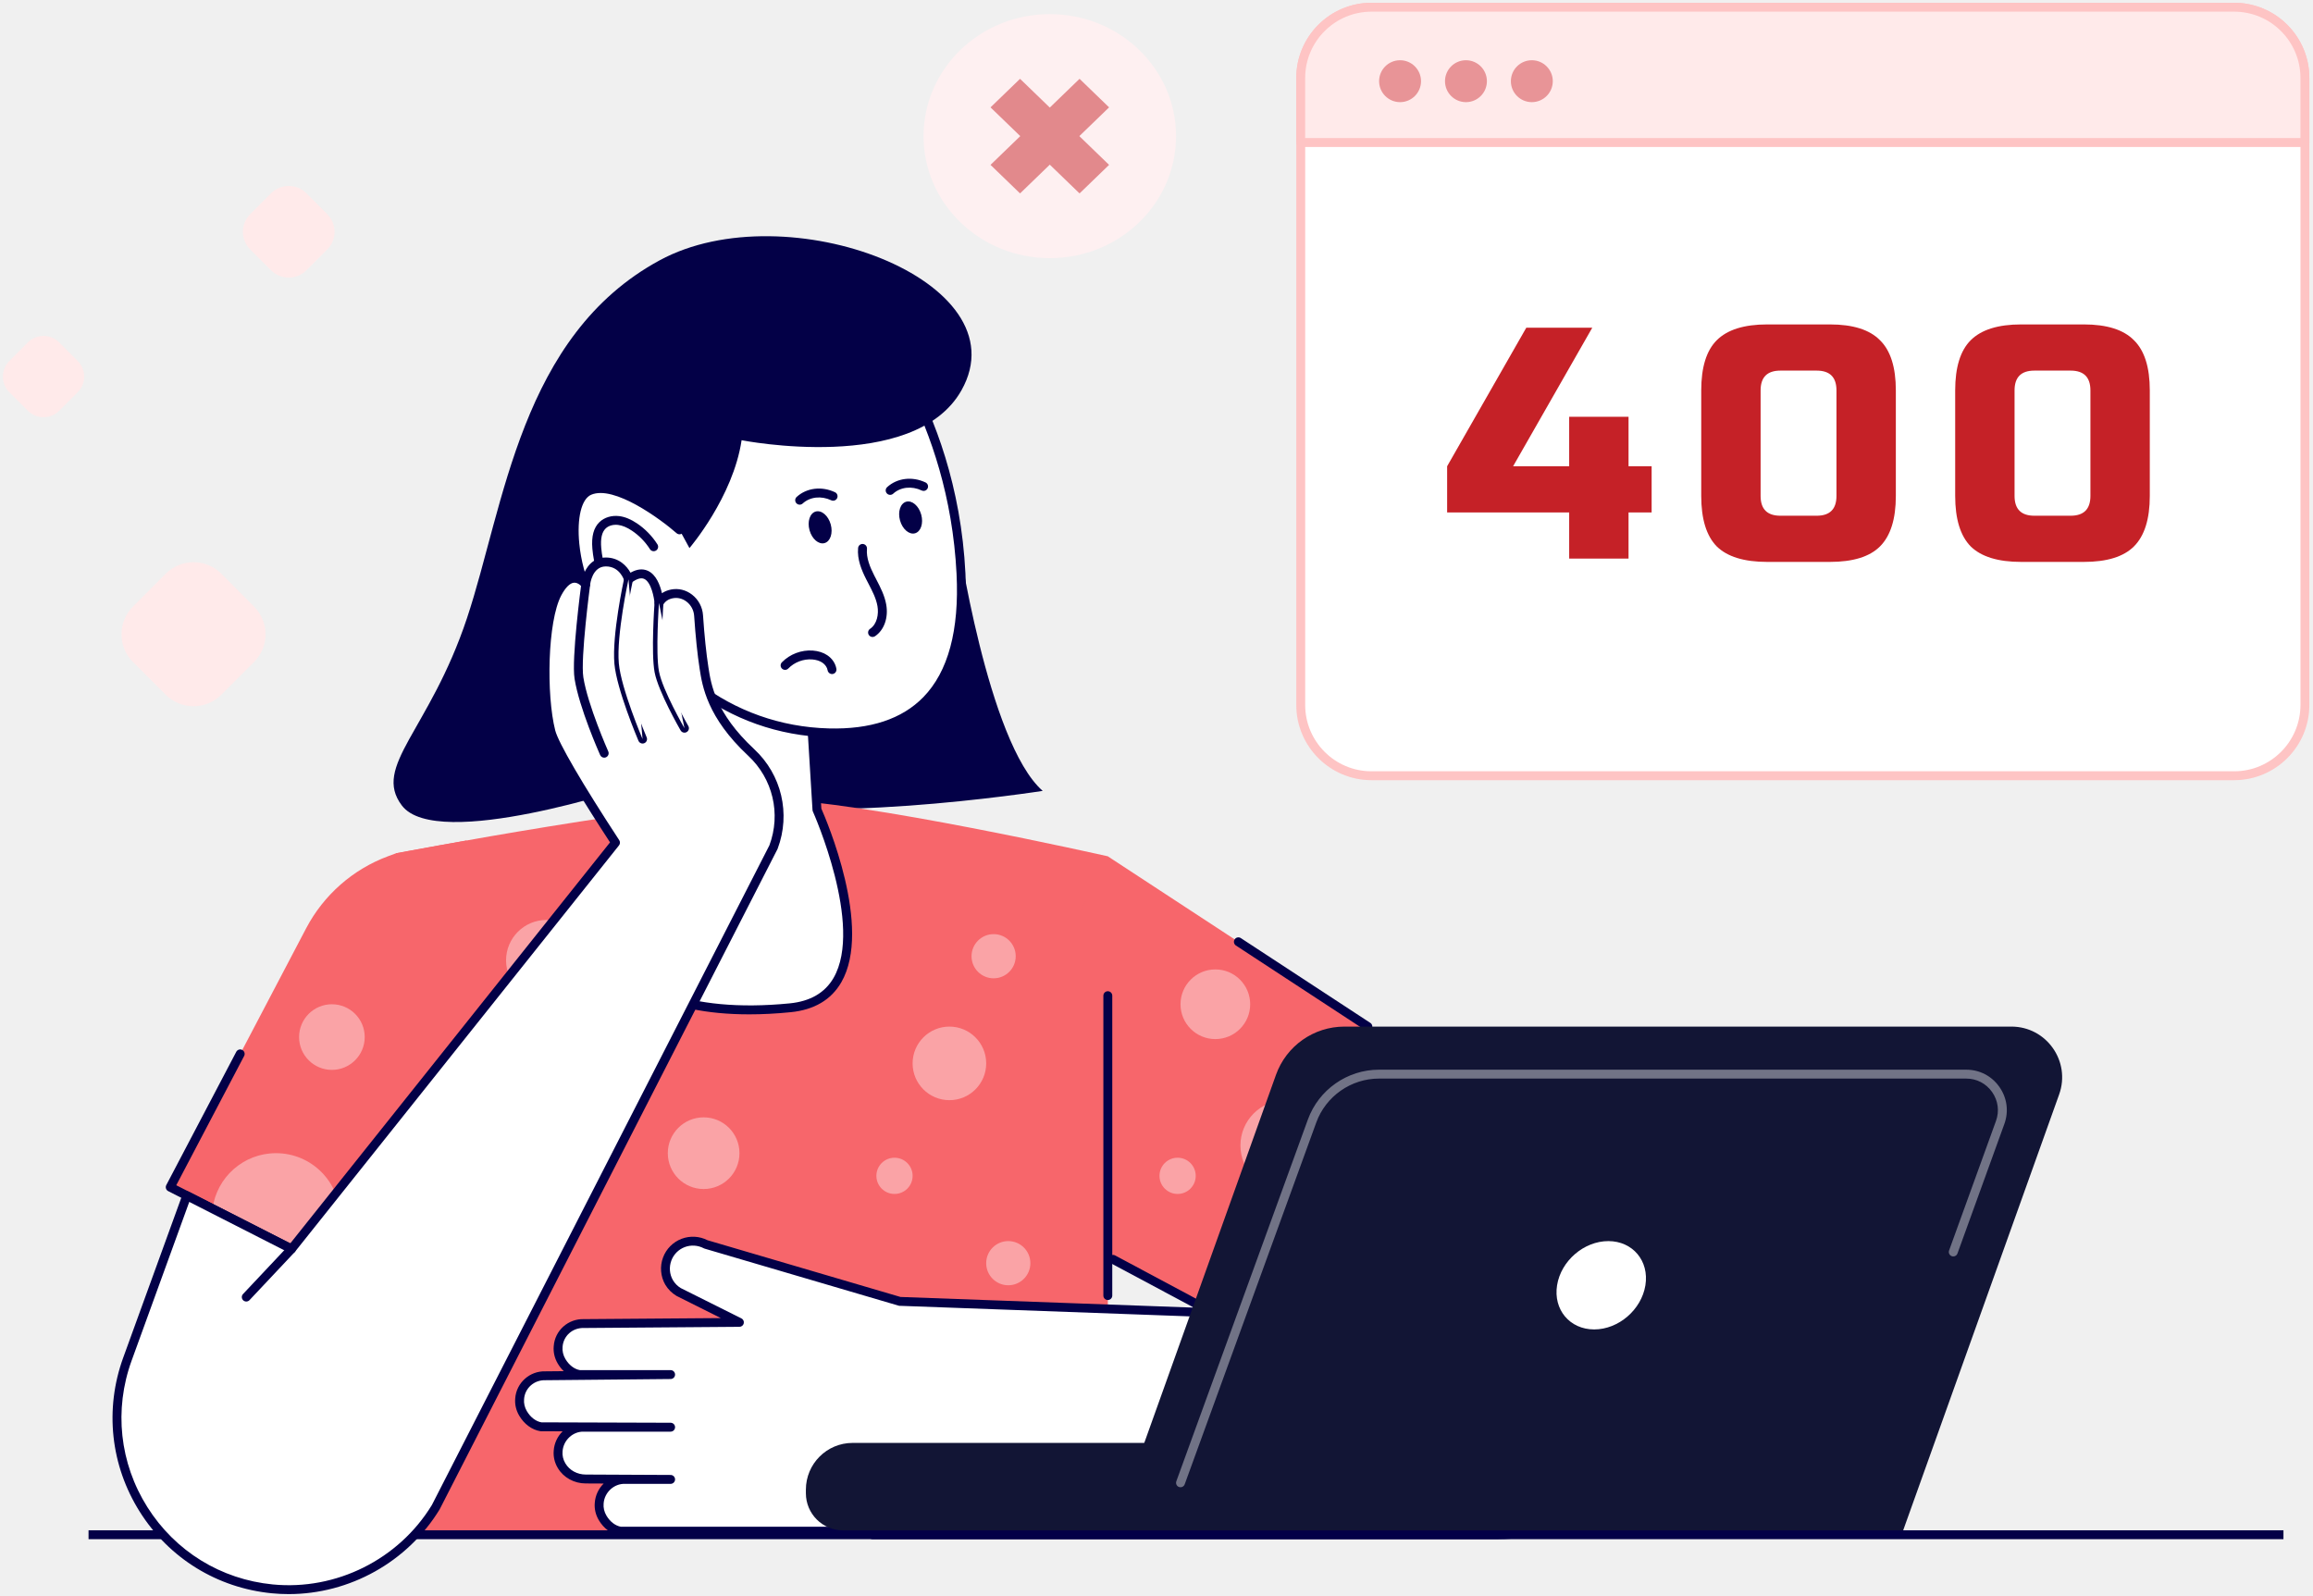
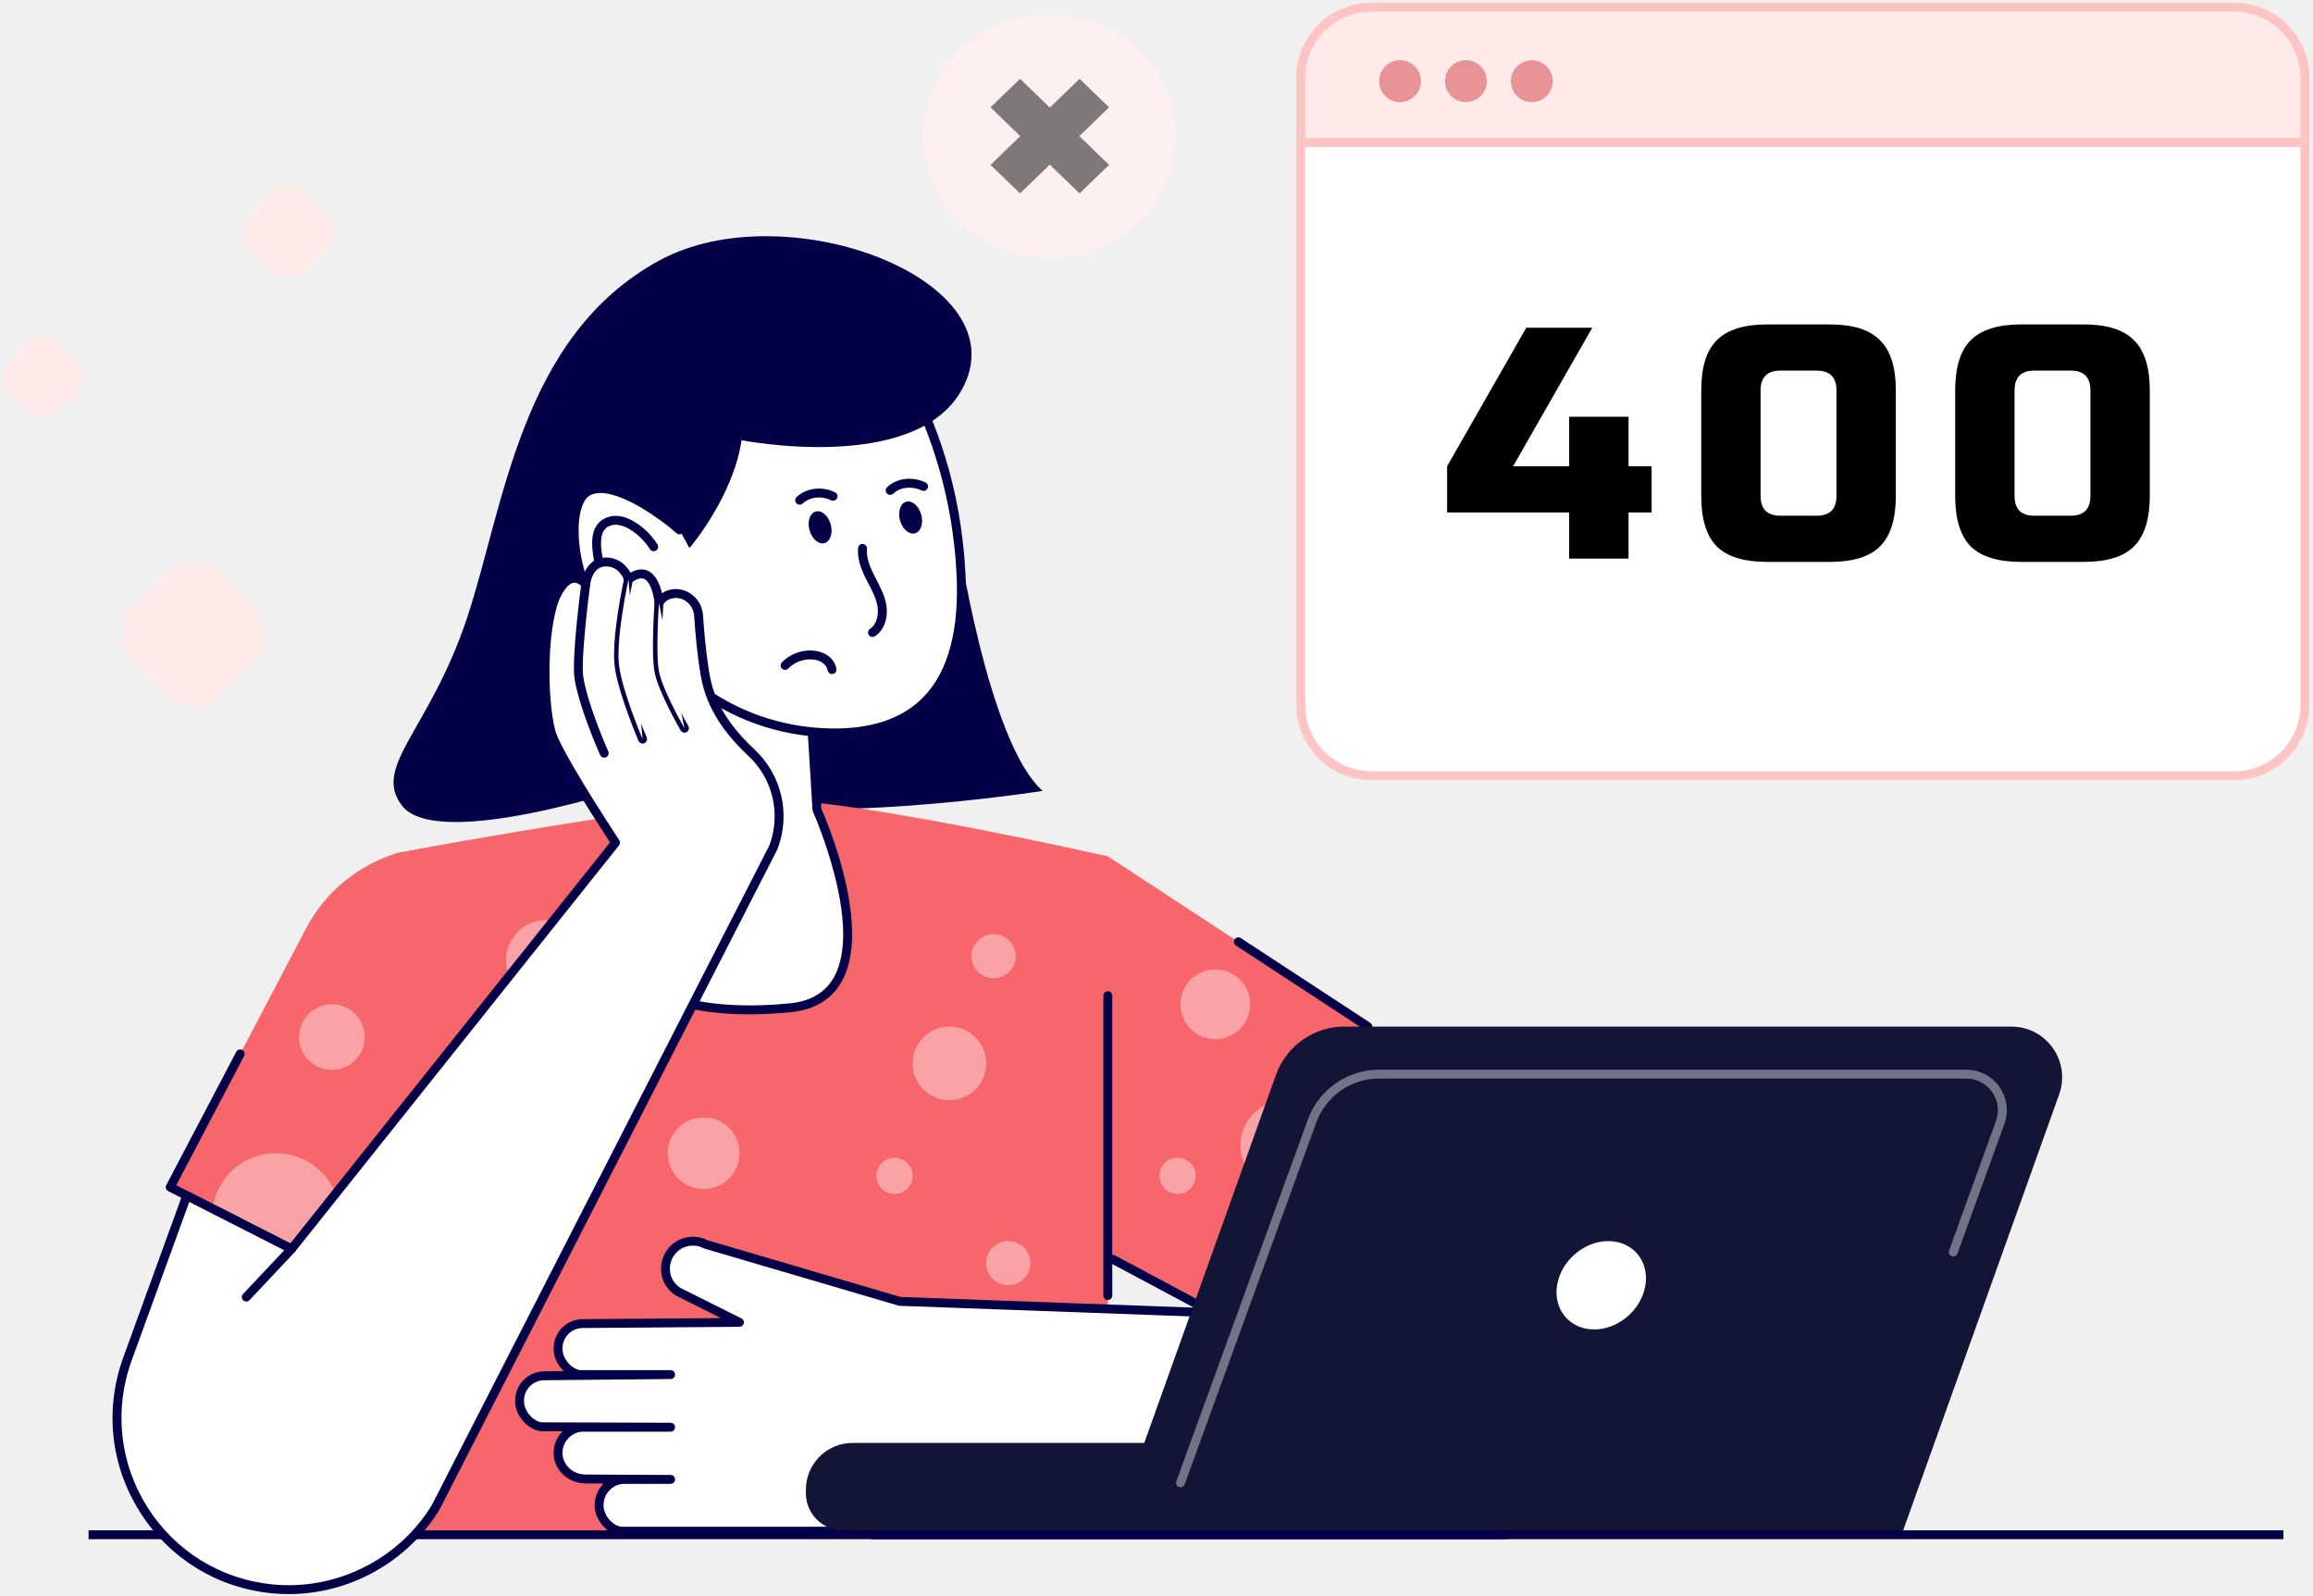
<svg xmlns="http://www.w3.org/2000/svg" width="561" height="387" viewBox="0 0 561 387" fill="none">
  <g clip-path="url(#clip0_4206_1012)">
    <path d="M32.248 160.56L40.202 168.511C43.941 172.218 49.963 172.218 53.67 168.511L61.624 160.56C65.331 156.853 65.331 150.832 61.624 147.124L53.67 139.138C49.963 135.431 43.941 135.431 40.202 139.138L32.248 147.124C28.541 150.832 28.541 156.853 32.248 160.56ZM60.683 60.5L65.745 65.558C68.123 67.918 71.953 67.918 74.312 65.558L79.374 60.5C81.733 58.141 81.733 54.311 79.374 51.952L74.312 46.871C71.953 44.512 68.123 44.512 65.745 46.871L60.683 51.952C58.324 54.311 58.324 58.141 60.683 60.5ZM2.268 95.138L6.757 99.627C8.868 101.721 12.268 101.721 14.362 99.627L18.851 95.138C20.946 93.043 20.946 89.643 18.851 87.552L14.362 83.044C12.268 80.949 8.871 80.949 6.757 83.044L2.268 87.552C0.174 89.643 0.174 93.043 2.268 95.138Z" fill="#FFEAEA" />
    <path d="M254.62 62.609C271.53 62.609 285.239 49.36 285.239 33.017C285.239 16.674 271.53 3.426 254.62 3.426C237.709 3.426 224 16.674 224 33.017C224 49.36 237.709 62.609 254.62 62.609Z" fill="#FEF0F1" />
    <g opacity="0.5">
-       <path d="M268.999 39.988L261.874 46.874C261.853 46.894 261.819 46.894 261.798 46.874L240.242 26.041L247.367 19.155C247.389 19.136 247.422 19.136 247.443 19.155L268.999 39.988Z" fill="#C52127" />
-       <path d="M240.242 39.988L247.367 46.874C247.389 46.894 247.422 46.894 247.443 46.874L268.999 26.041L261.874 19.155C261.853 19.136 261.819 19.136 261.798 19.155L240.242 39.988Z" fill="#C52127" />
+       <path d="M268.999 39.988L261.874 46.874C261.853 46.894 261.819 46.894 261.798 46.874L240.242 26.041L247.367 19.155C247.389 19.136 247.422 19.136 247.443 19.155L268.999 39.988Z" fill="currentColor" />
+       <path d="M240.242 39.988L247.367 46.874C247.389 46.894 247.422 46.894 247.443 46.874L268.999 26.041L261.874 19.155C261.853 19.136 261.819 19.136 261.798 19.155L240.242 39.988Z" fill="currentColor" />
    </g>
    <path d="M232.182 129.414C232.182 129.414 239.535 180.065 252.896 191.821C252.896 191.821 193.225 201.129 171.316 192.645C149.407 184.162 187.168 140.879 187.168 140.879L232.182 129.414Z" fill="#030047" />
    <path d="M268.695 207.686C268.695 207.686 207.918 193.967 187.387 193.973C164.32 193.978 96.039 206.951 96.039 206.951L83.793 371.159H268.695V207.686Z" fill="#F7666B" />
    <path opacity="0.4" d="M230.271 266.833C235.199 266.833 239.194 262.839 239.194 257.911C239.194 252.983 235.199 248.988 230.271 248.988C225.343 248.988 221.348 252.983 221.348 257.911C221.348 262.839 225.343 266.833 230.271 266.833Z" fill="white" />
    <path opacity="0.4" d="M216.955 289.578C219.381 289.578 221.348 287.612 221.348 285.186C221.348 282.76 219.381 280.793 216.955 280.793C214.529 280.793 212.562 282.76 212.562 285.186C212.562 287.612 214.529 289.578 216.955 289.578Z" fill="white" />
    <path opacity="0.4" d="M244.549 311.725C247.508 311.725 249.906 309.327 249.906 306.369C249.906 303.41 247.508 301.012 244.549 301.012C241.591 301.012 239.193 303.41 239.193 306.369C239.193 309.327 241.591 311.725 244.549 311.725Z" fill="white" />
    <path opacity="0.4" d="M240.996 237.276C243.954 237.276 246.353 234.878 246.353 231.919C246.353 228.961 243.954 226.562 240.996 226.562C238.038 226.562 235.639 228.961 235.639 231.919C235.639 234.878 238.038 237.276 240.996 237.276Z" fill="white" />
    <path opacity="0.4" d="M170.662 288.382C175.462 288.382 179.353 284.491 179.353 279.691C179.353 274.891 175.462 271 170.662 271C165.862 271 161.971 274.891 161.971 279.691C161.971 284.491 165.862 288.382 170.662 288.382Z" fill="white" />
    <path opacity="0.4" d="M217.927 353.116C224.744 353.116 230.27 347.589 230.27 340.773C230.27 333.956 224.744 328.43 217.927 328.43C211.11 328.43 205.584 333.956 205.584 340.773C205.584 347.589 211.11 353.116 217.927 353.116Z" fill="white" />
    <path opacity="0.4" d="M162.729 349.658C168.591 349.658 173.343 344.906 173.343 339.044C173.343 333.182 168.591 328.43 162.729 328.43C156.867 328.43 152.115 333.182 152.115 339.044C152.115 344.906 156.867 349.658 162.729 349.658Z" fill="white" />
    <path opacity="0.4" d="M132.539 242.711C137.949 242.711 142.334 238.326 142.334 232.916C142.334 227.507 137.949 223.121 132.539 223.121C127.129 223.121 122.744 227.507 122.744 232.916C122.744 238.326 127.129 242.711 132.539 242.711Z" fill="white" />
    <path opacity="0.4" d="M128.015 306.371C134.166 306.371 139.152 301.385 139.152 295.234C139.152 289.084 134.166 284.098 128.015 284.098C121.865 284.098 116.879 289.084 116.879 295.234C116.879 301.385 121.865 306.371 128.015 306.371Z" fill="white" />
    <path d="M196.619 171.476L198.144 196.386C198.144 196.386 218.604 241.755 191.661 244.424C164.718 247.093 150.867 238.833 149.467 230.444C148.069 222.057 155.567 197.527 155.567 197.527L156.456 153.809L196.619 171.476Z" fill="white" />
    <path d="M181.713 246.018C160.668 246.018 149.726 238.531 148.406 230.621C147.024 222.328 153.817 199.592 154.495 197.357L155.384 153.789C155.392 153.428 155.578 153.094 155.882 152.9C156.187 152.706 156.569 152.676 156.898 152.822L197.056 170.487C197.425 170.648 197.676 171.006 197.7 171.408L199.213 196.121C200.396 198.792 211.672 225.062 204.045 238.253C201.594 242.495 197.463 244.932 191.772 245.495C188.196 245.853 184.843 246.018 181.713 246.018ZM157.506 155.45L156.65 197.551C156.647 197.65 156.631 197.75 156.602 197.844C156.529 198.087 149.195 222.226 150.536 230.268C151.932 238.649 166.475 245.835 191.557 243.351C196.518 242.861 200.089 240.782 202.173 237.179C209.491 224.523 197.285 197.106 197.161 196.829C197.107 196.71 197.075 196.581 197.067 196.452L195.583 172.199L157.506 155.45Z" fill="#030047" />
    <path d="M137.965 105.079L207.641 73.598C208.807 74.621 231.055 98.658 233.081 139.123C234.489 167.297 221.653 178.299 200.967 177.749C176.313 177.092 156.518 160.817 148.193 137.602C144.566 127.481 141.991 116.441 137.965 105.079Z" fill="white" />
    <path d="M202.414 178.846C201.927 178.846 201.434 178.84 200.935 178.827C176.581 178.178 155.98 162.519 147.176 137.963C145.372 132.932 143.853 127.763 142.245 122.294C140.637 116.818 138.97 111.157 136.948 105.437C136.762 104.909 137.009 104.324 137.521 104.093L207.197 72.612C207.582 72.437 208.035 72.504 208.353 72.784C208.59 72.992 232.045 96.81 234.159 139.069C234.875 153.365 231.953 163.976 225.476 170.607C220.13 176.077 212.376 178.846 202.414 178.846ZM139.309 105.652C141.205 111.106 142.786 116.479 144.316 121.685C145.916 127.125 147.427 132.261 149.21 137.235C157.707 160.936 177.548 176.045 200.995 176.669C211.1 176.939 218.762 174.388 223.933 169.099C229.971 162.915 232.688 152.851 232.004 139.177C230.13 101.709 210.634 78.489 207.386 74.896L139.309 105.652Z" fill="#030047" />
    <path d="M113.189 203.836L106.327 321.085L77.679 306.482L51.549 293.159L41.291 287.937L74.269 225.118C78.514 217.06 85.578 210.844 94.124 207.666L96.038 206.96L113.189 203.836Z" fill="#F7666B" />
    <path opacity="0.4" d="M82.485 295.241C82.485 299.658 80.643 303.644 77.68 306.477L51.551 293.154C52.558 285.543 59.062 279.688 66.945 279.688C75.534 279.688 82.485 286.652 82.485 295.241Z" fill="white" />
    <path opacity="0.4" d="M80.499 259.487C84.895 259.487 88.458 255.924 88.458 251.529C88.458 247.133 84.895 243.57 80.499 243.57C76.104 243.57 72.541 247.133 72.541 251.529C72.541 255.924 76.104 259.487 80.499 259.487Z" fill="white" />
    <path d="M106.324 322.161C106.157 322.161 105.987 322.121 105.833 322.043L40.795 288.895C40.54 288.763 40.346 288.537 40.257 288.259C40.171 287.984 40.197 287.686 40.33 287.43L57.302 255.109C57.577 254.581 58.228 254.376 58.759 254.656C59.287 254.933 59.489 255.585 59.214 256.113L42.751 287.465L105.343 319.366L109.205 253.412C109.24 252.817 109.739 252.361 110.347 252.396C110.942 252.431 111.395 252.943 111.363 253.536L107.401 321.141C107.379 321.504 107.177 321.833 106.86 322.013C106.695 322.113 106.509 322.161 106.324 322.161Z" fill="#030047" />
    <path d="M405.629 340.335C402.865 349.788 397.153 357.76 389.658 363.37C382.176 368.98 372.912 372.233 363.054 372.233H211.648L211.747 371.368H150.528C148.613 371.08 147.062 369.672 146.154 368.118C145.535 367.067 145.22 365.858 145.335 364.579C145.564 361.342 148.328 358.694 151.581 358.81H162.661L142.071 358.71C139.712 358.71 137.439 357.544 136.23 355.503C136.216 355.489 136.216 355.473 136.2 355.46C135.581 354.409 135.266 353.2 135.379 351.921C135.608 348.684 138.371 346.036 141.624 346.152H162.658L131.234 346.052C129.319 345.764 127.765 344.356 126.86 342.799C126.241 341.749 125.925 340.539 126.039 339.26C126.267 336.023 129.031 333.561 132.284 333.677L162.658 333.389H140.574C138.659 333.101 137.105 331.692 136.2 330.138C135.581 329.088 135.266 327.879 135.379 326.599C135.608 323.362 138.371 320.9 141.624 321.016L179.351 320.728L164.56 313.333C163.595 312.743 162.847 311.964 162.286 311.03C161.322 309.376 161.107 307.276 161.826 305.361C163.237 301.577 167.638 299.923 171.206 301.808L218.284 315.649V315.635L294.181 318.398L319.459 248.098L387.14 290.629C403.614 301.286 411.139 321.501 405.629 340.335Z" fill="white" />
    <path d="M363.051 373.312H211.647C211.34 373.312 211.046 373.18 210.842 372.951C210.715 372.809 210.629 372.634 210.591 372.451H150.525C150.471 372.451 150.417 372.448 150.366 372.44C148.346 372.135 146.423 370.727 145.219 368.667C144.46 367.376 144.128 365.93 144.258 364.487C144.387 362.663 145.198 361.021 146.415 359.814L142.06 359.792C139.267 359.792 136.684 358.373 135.316 356.087C135.297 356.062 135.281 356.035 135.265 356.008C134.505 354.716 134.172 353.269 134.301 351.823C134.43 349.997 135.241 348.354 136.461 347.145L131.228 347.129C131.174 347.129 131.123 347.124 131.072 347.118C129.052 346.814 127.129 345.403 125.925 343.342C125.165 342.055 124.831 340.609 124.961 339.162C125.233 335.354 128.521 332.459 132.319 332.599L136.73 332.556C136.173 332.02 135.674 331.39 135.262 330.682C134.503 329.394 134.172 327.945 134.301 326.502C134.57 322.693 137.805 319.798 141.659 319.938L174.844 319.685L164.074 314.299C162.908 313.59 162.022 312.694 161.359 311.587C160.204 309.604 160.005 307.14 160.815 304.983C161.591 302.901 163.229 301.25 165.305 300.458C167.357 299.677 169.649 299.801 171.61 300.803L218.404 314.56L293.434 317.291L318.446 247.733C318.557 247.426 318.802 247.184 319.109 247.079C319.418 246.971 319.76 247.012 320.035 247.187L387.716 289.718C404.478 300.566 412.264 321.506 406.665 340.646C403.886 350.151 398.23 358.311 390.304 364.244C382.386 370.172 372.962 373.312 363.051 373.312ZM212.805 371.155H363.054C372.491 371.155 381.467 368.166 389.011 362.507C396.56 356.857 401.946 349.084 404.594 340.032C409.926 321.799 402.509 301.856 386.555 291.53L320.022 249.721L295.196 318.759C295.037 319.2 294.609 319.489 294.14 319.472L218.399 316.715C218.259 316.731 218.116 316.72 217.976 316.68L170.896 302.839C170.826 302.818 170.761 302.791 170.697 302.758C169.264 302.002 167.573 301.897 166.067 302.47C164.57 303.041 163.39 304.229 162.83 305.734C162.243 307.294 162.386 309.069 163.21 310.482C163.692 311.288 164.319 311.921 165.114 312.408L179.824 319.758C180.271 319.981 180.505 320.48 180.392 320.967C180.279 321.452 179.848 321.799 179.35 321.802L141.624 322.09C138.871 321.996 136.636 324.005 136.447 326.669C136.356 327.681 136.59 328.683 137.121 329.585C137.982 331.064 139.297 332.074 140.651 332.306H162.652C163.247 332.306 163.729 332.785 163.732 333.38C163.735 333.975 163.258 334.457 162.663 334.465L132.289 334.754C129.569 334.657 127.301 336.671 127.11 339.335C127.018 340.347 127.253 341.349 127.783 342.249C128.645 343.727 129.962 344.737 131.317 344.972L162.655 345.071C163.25 345.074 163.732 345.556 163.732 346.151C163.729 346.747 163.25 347.229 162.652 347.229H141.616C138.987 347.137 136.641 349.273 136.447 351.996C136.356 353.011 136.577 353.972 137.102 354.88C137.104 354.883 137.107 354.885 137.107 354.888C137.123 354.91 137.137 354.931 137.15 354.953C138.128 356.606 140.01 357.632 142.063 357.632L162.658 357.732C163.253 357.735 163.732 358.22 163.732 358.815C163.729 359.41 163.247 359.892 162.652 359.892H151.572C148.955 359.801 146.598 361.936 146.404 364.659C146.313 365.672 146.547 366.674 147.077 367.576C147.939 369.054 149.253 370.064 150.608 370.296H211.744C212.051 370.296 212.345 370.428 212.549 370.657C212.684 370.797 212.767 370.969 212.805 371.155Z" fill="#030047" />
    <path d="M268.694 207.691L331.769 248.989L294.174 318.388L230.488 284.346L268.694 207.691Z" fill="#F7666B" />
    <path opacity="0.4" d="M294.773 252.018C299.439 252.018 303.221 248.236 303.221 243.57C303.221 238.904 299.439 235.121 294.773 235.121C290.107 235.121 286.324 238.904 286.324 243.57C286.324 248.236 290.107 252.018 294.773 252.018Z" fill="white" />
    <path opacity="0.4" d="M285.619 289.578C288.045 289.578 290.012 287.612 290.012 285.186C290.012 282.76 288.045 280.793 285.619 280.793C283.193 280.793 281.227 282.76 281.227 285.186C281.227 287.612 283.193 289.578 285.619 289.578Z" fill="white" />
    <path opacity="0.4" d="M311.844 288.803C317.911 288.803 322.83 283.885 322.83 277.818C322.83 271.75 317.911 266.832 311.844 266.832C305.777 266.832 300.859 271.75 300.859 277.818C300.859 283.885 305.777 288.803 311.844 288.803Z" fill="white" />
    <path d="M294.176 319.468C294.004 319.468 293.832 319.428 293.67 319.342L269.442 306.393C268.917 306.113 268.717 305.458 269 304.933C269.28 304.408 269.935 304.209 270.46 304.489L293.74 316.934L330.349 249.351L299.768 229.327C299.269 229.001 299.129 228.33 299.455 227.832C299.784 227.334 300.449 227.194 300.95 227.52L332.361 248.088C332.829 248.395 332.986 249.011 332.719 249.504L295.127 318.903C294.93 319.264 294.559 319.468 294.176 319.468Z" fill="#030047" />
    <path d="M553.833 371.152H21.475V373.31H553.833V371.152Z" fill="#030047" />
    <path d="M375.642 349.961V371.17H204.467C199.49 371.17 195.461 367.141 195.461 362.164V361.299C195.461 355.04 200.54 349.961 206.783 349.961H375.642Z" fill="#121535" />
    <path d="M487.847 248.988H326.088C318.636 248.988 311.989 253.669 309.479 260.685L269.945 371.166H461.599L499.431 265.441C502.302 257.423 496.361 248.988 487.847 248.988Z" fill="#121535" />
    <path d="M399.08 311.725C398.135 317.639 392.576 322.436 386.662 322.436C380.734 322.436 376.71 317.639 377.656 311.725C378.601 305.811 384.17 301.014 390.085 301.014C396.002 301.014 400.028 305.811 399.08 311.725ZM541.879 1.75H332.639C323.164 1.75 315.48 9.431 315.48 18.908V170.989C315.48 180.463 323.161 188.147 332.639 188.147H541.879C551.354 188.147 559.038 180.466 559.038 170.989V18.908C559.035 9.434 551.354 1.75 541.879 1.75Z" fill="white" />
    <path d="M164.813 128.509L167.221 132.931C167.221 132.931 177.819 120.575 179.868 106.769C179.868 106.769 221.726 115.051 233.199 94.658C248.154 68.076 190.733 46.476 160.006 63.131C126.217 81.445 122.333 122.713 113.249 149.966C104.165 177.218 90.203 185.826 97.486 195.387C105.993 206.558 153.461 190.711 153.461 190.711L154.267 151.202L164.813 128.509Z" fill="#030047" />
    <path d="M165.51 148.57C165.51 148.57 158.483 152.608 149.305 150.679C140.129 148.751 135.543 122.174 142.962 119.002C150.382 115.829 164.812 128.509 164.812 128.509" fill="white" />
    <path d="M154.371 152.282C152.72 152.282 150.948 152.124 149.084 151.733C143.194 150.497 139.232 140.912 138.36 132.086C137.63 124.701 139.192 119.439 142.54 118.009C150.485 114.61 164.915 127.16 165.526 127.699C165.973 128.092 166.019 128.773 165.626 129.221C165.23 129.668 164.551 129.713 164.101 129.32C160.229 125.919 148.949 117.616 143.388 119.994C141.023 121.004 139.895 125.668 140.506 131.876C141.293 139.834 144.883 148.647 149.528 149.624C158.166 151.44 164.909 147.674 164.977 147.634C165.491 147.34 166.151 147.518 166.447 148.035C166.743 148.552 166.566 149.21 166.049 149.506C165.806 149.646 161.117 152.282 154.371 152.282Z" fill="#030047" />
    <path d="M158.544 132.616C157.348 130.728 155.754 129.091 153.901 127.844C152.737 127.063 151.442 126.422 150.052 126.252C148.663 126.083 147.16 126.43 146.153 127.402C144.725 128.778 144.582 131.003 144.752 132.98C145.065 136.586 146.123 140.125 147.839 143.308" fill="white" />
    <path d="M147.838 144.385C147.453 144.385 147.082 144.181 146.888 143.817C145.11 140.52 144.001 136.804 143.675 133.068C143.419 130.098 143.982 127.989 145.401 126.621C146.573 125.492 148.356 124.951 150.182 125.175C151.571 125.347 152.985 125.923 154.501 126.941C156.47 128.266 158.183 130.025 159.457 132.031C159.775 132.535 159.627 133.2 159.123 133.521C158.619 133.841 157.954 133.69 157.634 133.187C156.521 131.431 155.024 129.89 153.3 128.732C152.075 127.908 150.968 127.445 149.92 127.316C148.735 127.17 147.607 127.491 146.901 128.172C145.98 129.061 145.63 130.599 145.827 132.88C146.126 136.324 147.149 139.75 148.789 142.791C149.072 143.316 148.875 143.97 148.35 144.253C148.186 144.345 148.011 144.385 147.838 144.385Z" fill="#030047" />
    <path d="M187.601 205.458L105.665 365.588C97.34 379.223 81.957 386.902 66.056 385.358C38.952 382.727 21.607 355.235 30.904 329.639L45.305 289.992L70.699 302.927L149.287 204.369C146.079 199.462 134.814 182.083 133.618 177.421C131.431 168.789 131.633 150.616 135.172 143.912C138.711 137.206 142.05 141.755 142.05 141.755C142.05 141.755 142.567 136.344 146.885 136.301C151.202 136.245 152.438 140.516 152.438 140.516C158.999 135.51 159.834 146.255 159.834 146.255C160.596 144.903 161.748 144.271 162.985 144.039C166.222 143.419 169.214 145.997 169.43 149.291C169.658 152.671 170.062 157.607 170.755 162.051C171.487 166.799 172.853 173.788 182.19 182.493C188.492 188.35 190.622 197.413 187.601 205.458Z" fill="white" />
    <path d="M70.017 386.63C68.668 386.63 67.311 386.566 65.953 386.434C52.7 385.146 41.022 377.95 33.917 366.687C26.813 355.424 25.342 341.786 29.888 329.27L44.289 289.624C44.394 289.333 44.62 289.101 44.908 288.988C45.199 288.875 45.517 288.891 45.794 289.031L70.405 301.565L147.959 204.305C142.497 195.93 133.679 182.003 132.575 177.688C130.469 169.369 130.367 150.705 134.221 143.407C135.632 140.732 137.261 139.31 139.06 139.176C139.973 139.108 140.762 139.388 141.387 139.757C142.087 137.64 143.719 135.249 146.876 135.219C150.003 135.184 151.985 137.183 152.922 138.898C154.455 138.028 155.863 137.869 157.118 138.432C159.149 139.34 160.108 141.933 160.552 143.881C161.193 143.439 161.939 143.137 162.79 142.978C164.578 142.636 166.375 143.081 167.853 144.223C169.415 145.429 170.382 147.25 170.512 149.221C170.851 154.209 171.295 158.472 171.826 161.887C172.464 166.024 173.533 172.946 182.933 181.707C189.574 187.88 191.807 197.352 188.615 205.838C188.602 205.876 188.586 205.913 188.567 205.951L106.631 366.081C98.821 378.876 84.779 386.63 70.017 386.63ZM45.905 291.506L31.922 330.008C27.605 341.893 29 354.842 35.746 365.537C42.492 376.232 53.581 383.064 66.163 384.287C81.552 385.782 96.693 378.219 104.746 365.028L186.614 205.022C189.464 197.37 187.444 188.846 181.459 183.285C171.513 174.015 170.328 166.339 169.693 162.216C169.151 158.739 168.704 154.414 168.36 149.364C168.271 148.009 167.606 146.757 166.534 145.93C165.551 145.171 164.363 144.874 163.191 145.098C162.09 145.303 161.303 145.855 160.778 146.784C160.544 147.199 160.067 147.409 159.607 147.309C159.143 147.207 158.801 146.813 158.761 146.339C158.659 145.047 157.975 141.177 156.235 140.401C155.454 140.054 154.398 140.379 153.095 141.373C152.809 141.589 152.44 141.651 152.101 141.54C151.764 141.43 151.503 141.158 151.403 140.816C151.363 140.678 150.334 137.379 146.97 137.379C146.949 137.379 146.924 137.379 146.9 137.379C143.614 137.411 143.143 141.678 143.124 141.858C143.078 142.302 142.766 142.674 142.335 142.793C141.91 142.908 141.446 142.752 141.182 142.391C141.177 142.386 140.334 141.241 139.211 141.33C138.231 141.408 137.137 142.504 136.127 144.414C132.793 150.727 132.473 168.499 134.665 177.155C135.424 180.123 141.228 190.077 150.191 203.777C150.444 204.168 150.423 204.677 150.132 205.041L71.544 303.599C71.226 304 70.666 304.118 70.211 303.887L45.905 291.506Z" fill="#030047" />
    <path d="M59.73 315.669C59.463 315.669 59.199 315.572 58.992 315.376C58.558 314.966 58.537 314.285 58.946 313.851L69.921 302.187C70.33 301.754 71.014 301.732 71.445 302.141C71.879 302.551 71.9 303.232 71.491 303.666L60.516 315.33C60.303 315.556 60.015 315.669 59.73 315.669Z" fill="#030047" />
    <path d="M166.015 177.7C165.64 177.7 165.279 177.506 165.08 177.159C164.859 176.774 159.651 167.703 158.77 163.044C157.895 158.428 158.719 146.672 158.754 146.174C158.797 145.578 159.33 145.134 159.906 145.174C160.502 145.218 160.949 145.732 160.906 146.327C160.898 146.446 160.068 158.301 160.889 162.643C161.703 166.941 166.895 175.99 166.947 176.082C167.245 176.599 167.068 177.259 166.551 177.555C166.384 177.655 166.198 177.7 166.015 177.7Z" fill="#030047" />
    <path d="M155.849 180.337C155.429 180.337 155.031 180.09 154.856 179.68C154.64 179.174 149.571 167.184 149.019 160.987C148.4 154.044 151.26 140.847 151.384 140.287C151.511 139.702 152.098 139.336 152.669 139.462C153.25 139.589 153.619 140.165 153.493 140.747C153.466 140.882 150.581 154.181 151.171 160.793C151.696 166.65 156.792 178.713 156.846 178.834C157.08 179.384 156.824 180.017 156.275 180.248C156.135 180.308 155.989 180.337 155.849 180.337Z" fill="#030047" />
    <path d="M142.059 141.754C142.059 141.754 139.668 159.669 140.422 164.439C141.523 171.42 146.543 182.685 146.543 182.685" fill="white" />
    <path d="M146.544 183.764C146.132 183.764 145.739 183.524 145.559 183.123C145.351 182.657 140.466 171.647 139.353 164.607C138.586 159.738 140.891 142.35 140.988 141.612C141.066 141.022 141.592 140.605 142.2 140.686C142.79 140.764 143.205 141.308 143.127 141.898C143.102 142.075 140.767 159.711 141.486 164.27C142.556 171.027 147.479 182.132 147.53 182.245C147.772 182.789 147.527 183.427 146.983 183.669C146.841 183.734 146.692 183.764 146.544 183.764Z" fill="#030047" />
    <path d="M199.985 131.721C201.403 131.325 202.074 129.29 201.483 127.175C200.893 125.061 199.264 123.668 197.846 124.064C196.428 124.46 195.757 126.495 196.347 128.61C196.938 130.724 198.566 132.117 199.985 131.721Z" fill="#030047" />
    <path d="M193.949 121.323C196.037 119.411 199.234 119.031 202.061 120.361L193.949 121.323Z" fill="white" />
    <path d="M193.951 122.402C193.657 122.402 193.366 122.283 193.156 122.052C192.752 121.613 192.782 120.929 193.223 120.527C195.639 118.313 199.286 117.864 202.523 119.385C203.062 119.639 203.292 120.282 203.039 120.821C202.786 121.36 202.149 121.594 201.605 121.338C199.17 120.191 196.453 120.498 194.683 122.119C194.473 122.31 194.212 122.402 193.951 122.402Z" fill="#030047" />
    <path d="M221.932 129.342C223.35 128.946 224.021 126.911 223.43 124.797C222.84 122.682 221.211 121.289 219.793 121.685C218.375 122.081 217.704 124.116 218.294 126.231C218.885 128.345 220.513 129.739 221.932 129.342Z" fill="#030047" />
    <path d="M215.898 118.94C217.986 117.028 221.183 116.648 224.01 117.978L215.898 118.94Z" fill="white" />
    <path d="M215.899 120.023C215.606 120.023 215.315 119.904 215.105 119.673C214.701 119.234 214.73 118.55 215.172 118.148C217.588 115.935 221.237 115.485 224.472 117.006C225.01 117.26 225.242 117.903 224.989 118.442C224.736 118.981 224.097 119.215 223.553 118.959C221.116 117.812 218.399 118.119 216.632 119.74C216.422 119.929 216.161 120.023 215.899 120.023Z" fill="#030047" />
    <path d="M209.204 133.012C208.972 135.457 209.958 137.849 211.067 140.041C212.18 142.233 213.459 144.401 213.885 146.823C214.31 149.244 213.669 152.045 211.628 153.413" fill="white" />
    <path d="M211.63 154.491C211.283 154.491 210.941 154.324 210.733 154.011C210.402 153.516 210.534 152.845 211.03 152.514C212.737 151.369 213.16 148.924 212.823 147.006C212.492 145.121 211.59 143.387 210.634 141.547L210.106 140.526C208.98 138.31 207.865 135.673 208.126 132.907C208.183 132.315 208.713 131.876 209.303 131.935C209.898 131.992 210.332 132.517 210.278 133.112C210.068 135.328 211.046 137.61 212.031 139.551L212.549 140.556C213.537 142.457 214.56 144.423 214.948 146.635C215.511 149.815 214.442 152.829 212.228 154.31C212.045 154.431 211.835 154.491 211.63 154.491Z" fill="#030047" />
    <path d="M201.798 163.482C201.278 163.482 200.817 163.105 200.734 162.575C200.621 161.877 200.147 161.182 199.463 160.719C198.816 160.28 197.96 160.011 196.988 159.938C194.86 159.782 192.684 160.603 191.189 162.141C190.777 162.569 190.093 162.577 189.662 162.163C189.234 161.748 189.226 161.064 189.643 160.636C191.574 158.648 194.375 157.584 197.144 157.786C198.496 157.886 199.716 158.282 200.677 158.933C201.86 159.739 202.657 160.94 202.864 162.233C202.958 162.82 202.56 163.375 201.97 163.469C201.913 163.48 201.854 163.482 201.798 163.482Z" fill="#030047" />
    <path d="M268.693 315.306C268.098 315.306 267.613 314.824 267.613 314.226V241.49C267.613 240.895 268.095 240.41 268.693 240.41C269.288 240.41 269.773 240.892 269.773 241.49V314.226C269.773 314.821 269.288 315.306 268.693 315.306Z" fill="#030047" />
    <g opacity="0.4">
      <path d="M286.325 360.716C286.204 360.716 286.077 360.694 285.956 360.651C285.396 360.446 285.105 359.827 285.31 359.267L317.222 271.511C319.85 264.288 326.777 259.438 334.461 259.438H476.891C480.139 259.438 483.075 260.965 484.941 263.625C486.807 266.286 487.244 269.561 486.14 272.61L474.766 304.021C474.561 304.581 473.942 304.869 473.385 304.667C472.824 304.465 472.534 303.846 472.735 303.286L484.109 271.875C484.971 269.497 484.629 266.941 483.174 264.864C481.715 262.785 479.425 261.595 476.891 261.595H334.461C327.682 261.595 321.568 265.877 319.25 272.249L287.338 360.005C287.179 360.444 286.764 360.716 286.325 360.716Z" fill="white" />
    </g>
    <path d="M159.83 146.254C159.83 146.254 158.973 158.314 159.83 162.847C160.686 167.377 166.013 176.623 166.013 176.623" fill="white" />
    <path d="M152.436 140.516C152.436 140.516 149.481 154.03 150.093 160.89C150.637 166.987 155.848 179.257 155.848 179.257" fill="white" />
    <path d="M541.881 189.223H332.64C322.586 189.223 314.404 181.041 314.404 170.988V18.908C314.404 8.851 322.583 0.672 332.64 0.672H541.881C551.937 0.672 560.116 8.854 560.116 18.908V170.988C560.116 181.044 551.937 189.223 541.881 189.223ZM332.64 2.829C323.774 2.829 316.564 10.041 316.564 18.908V170.988C316.564 179.854 323.776 187.066 332.64 187.066H541.881C550.747 187.066 557.959 179.854 557.959 170.988V18.908C557.959 10.041 550.747 2.829 541.881 2.829H332.64Z" fill="#FEC4C4" />
    <path d="M541.879 1.75H332.641C323.166 1.75 315.482 9.431 315.482 18.908V34.569H559.037V18.908C559.034 9.434 551.353 1.75 541.879 1.75Z" fill="#FFEAEA" />
    <path d="M559.035 35.645H315.48C314.885 35.645 314.4 35.163 314.4 34.565V18.904C314.4 8.847 322.579 0.668 332.636 0.668H541.876C551.933 0.668 560.112 8.85 560.112 18.904V34.565C560.115 35.163 559.633 35.645 559.035 35.645ZM316.56 33.487H557.957V18.906C557.957 10.04 550.745 2.828 541.879 2.828H332.638C323.772 2.828 316.56 10.04 316.56 18.906V33.487Z" fill="#FEC4C4" />
    <path d="M339.575 24.773C342.381 24.773 344.657 22.498 344.657 19.692C344.657 16.885 342.381 14.609 339.575 14.609C336.768 14.609 334.492 16.885 334.492 19.692C334.492 22.498 336.768 24.773 339.575 24.773Z" fill="#E89497" />
    <path d="M355.555 24.773C358.362 24.773 360.637 22.498 360.637 19.692C360.637 16.885 358.362 14.609 355.555 14.609C352.748 14.609 350.473 16.885 350.473 19.692C350.473 22.498 352.748 24.773 355.555 24.773Z" fill="#E89497" />
    <path d="M371.533 24.773C374.34 24.773 376.616 22.498 376.616 19.692C376.616 16.885 374.34 14.609 371.533 14.609C368.727 14.609 366.451 16.885 366.451 19.692C366.451 22.498 368.727 24.773 371.533 24.773Z" fill="#E89497" />
-     <path d="M380.59 124.284H350.99V113.084L370.19 79.485H386.19L366.99 113.084H380.59V101.084H394.99V113.084H400.59V124.284H394.99V135.484H380.59V124.284ZM445.421 94.685C445.421 91.485 443.821 89.885 440.621 89.885H431.821C428.621 89.885 427.021 91.485 427.021 94.685V120.284C427.021 123.484 428.621 125.084 431.821 125.084H440.621C443.821 125.084 445.421 123.484 445.421 120.284V94.685ZM459.821 120.284C459.821 125.884 458.541 129.964 455.981 132.524C453.474 135.031 449.421 136.284 443.821 136.284H428.621C423.021 136.284 418.941 135.031 416.381 132.524C413.874 129.964 412.621 125.884 412.621 120.284V94.685C412.621 89.085 413.874 85.031 416.381 82.525C418.941 79.965 423.021 78.685 428.621 78.685H443.821C449.421 78.685 453.474 79.965 455.981 82.525C458.541 85.031 459.821 89.085 459.821 94.685V120.284ZM507.015 94.685C507.015 91.485 505.415 89.885 502.215 89.885H493.415C490.215 89.885 488.615 91.485 488.615 94.685V120.284C488.615 123.484 490.215 125.084 493.415 125.084H502.215C505.415 125.084 507.015 123.484 507.015 120.284V94.685ZM521.415 120.284C521.415 125.884 520.135 129.964 517.575 132.524C515.068 135.031 511.015 136.284 505.415 136.284H490.215C484.615 136.284 480.535 135.031 477.975 132.524C475.468 129.964 474.215 125.884 474.215 120.284V94.685C474.215 89.085 475.468 85.031 477.975 82.525C480.535 79.965 484.615 78.685 490.215 78.685H505.415C511.015 78.685 515.068 79.965 517.575 82.525C520.135 85.031 521.415 89.085 521.415 94.685V120.284Z" fill="#C52127" />
+     <path d="M380.59 124.284H350.99V113.084L370.19 79.485H386.19L366.99 113.084H380.59V101.084H394.99V113.084H400.59V124.284H394.99V135.484H380.59V124.284ZM445.421 94.685C445.421 91.485 443.821 89.885 440.621 89.885H431.821C428.621 89.885 427.021 91.485 427.021 94.685V120.284C427.021 123.484 428.621 125.084 431.821 125.084H440.621C443.821 125.084 445.421 123.484 445.421 120.284V94.685ZM459.821 120.284C459.821 125.884 458.541 129.964 455.981 132.524C453.474 135.031 449.421 136.284 443.821 136.284H428.621C423.021 136.284 418.941 135.031 416.381 132.524C413.874 129.964 412.621 125.884 412.621 120.284V94.685C412.621 89.085 413.874 85.031 416.381 82.525C418.941 79.965 423.021 78.685 428.621 78.685H443.821C449.421 78.685 453.474 79.965 455.981 82.525C458.541 85.031 459.821 89.085 459.821 94.685V120.284ZM507.015 94.685C507.015 91.485 505.415 89.885 502.215 89.885H493.415C490.215 89.885 488.615 91.485 488.615 94.685V120.284C488.615 123.484 490.215 125.084 493.415 125.084H502.215C505.415 125.084 507.015 123.484 507.015 120.284V94.685ZM521.415 120.284C521.415 125.884 520.135 129.964 517.575 132.524C515.068 135.031 511.015 136.284 505.415 136.284H490.215C484.615 136.284 480.535 135.031 477.975 132.524C475.468 129.964 474.215 125.884 474.215 120.284V94.685C474.215 89.085 475.468 85.031 477.975 82.525C480.535 79.965 484.615 78.685 490.215 78.685H505.415C511.015 78.685 515.068 79.965 517.575 82.525C520.135 85.031 521.415 89.085 521.415 94.685V120.284Z" fill="currentColor" />
  </g>
  <defs>
    <clipPath id="clip0_4206_1012">
      <rect width="561" height="387" fill="white" />
    </clipPath>
  </defs>
</svg>
